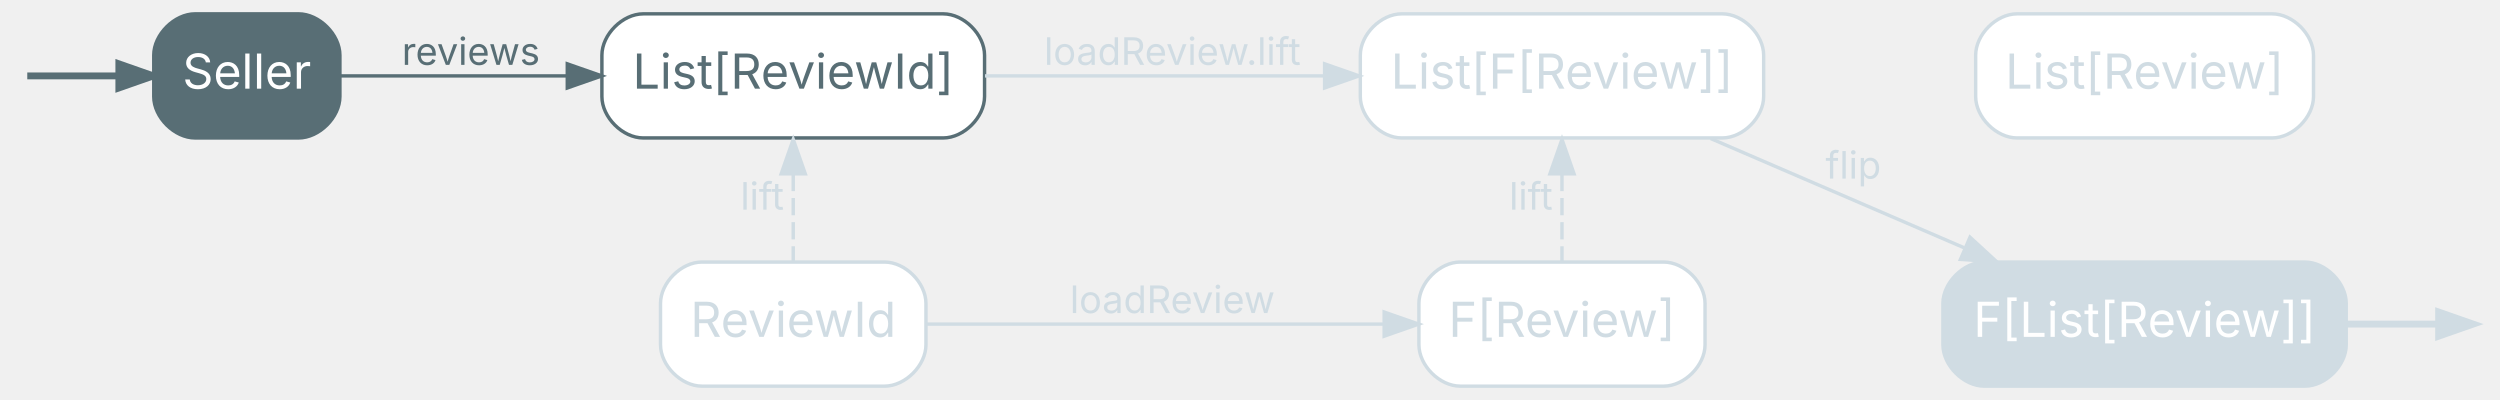
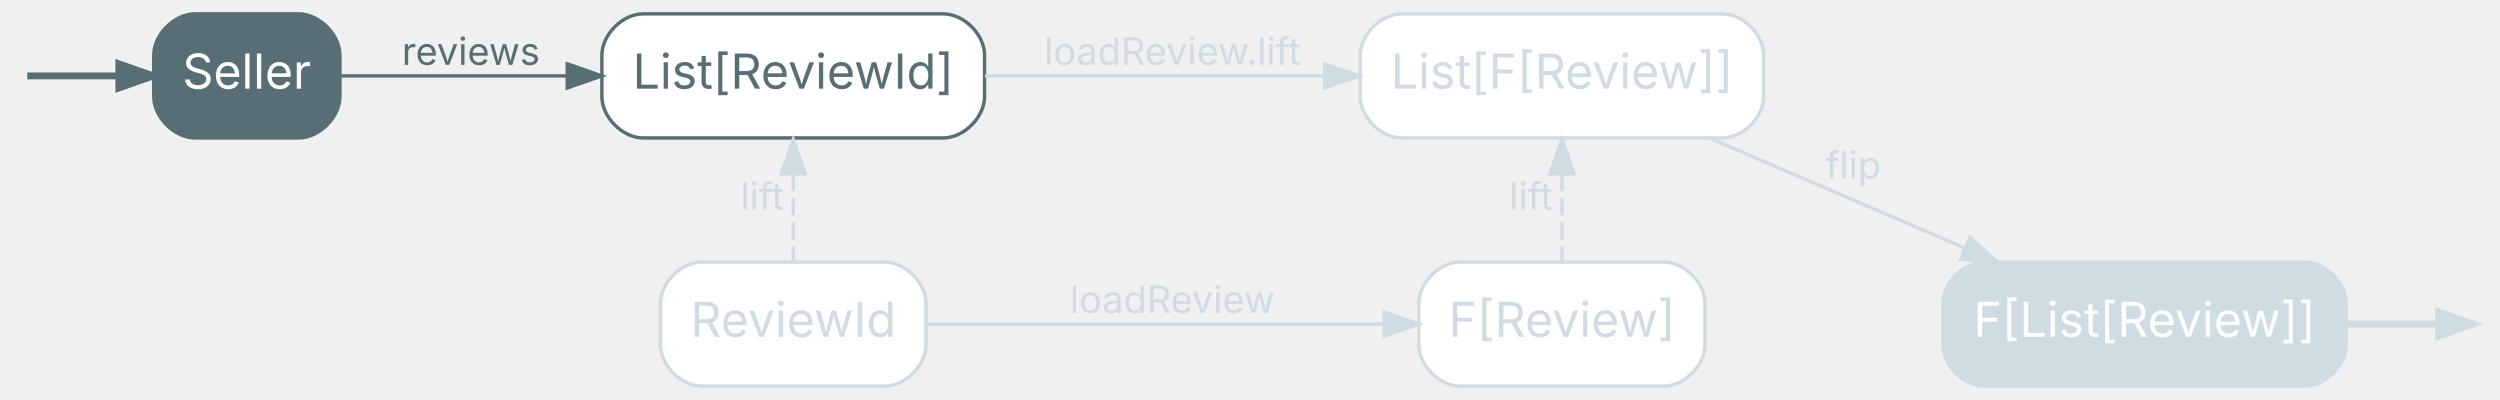
<svg xmlns="http://www.w3.org/2000/svg" width="725pt" height="116pt" viewBox="0.00 0.00 725.20 116.00">
  <g id="graph0" class="graph" transform="scale(1 1) rotate(0) translate(4 112)">
    <g id="node3" class="node start">
      <path fill="#586e75" stroke="#586e75" d="M82.6,-108C82.6,-108 52.6,-108 52.6,-108 46.6,-108 40.6,-102 40.6,-96 40.6,-96 40.6,-84 40.6,-84 40.6,-78 46.6,-72 52.6,-72 52.6,-72 82.6,-72 82.6,-72 88.6,-72 94.6,-78 94.6,-84 94.6,-84 94.6,-96 94.6,-96 94.6,-102 88.6,-108 82.6,-108" />
      <text text-anchor="middle" x="67.6" y="-86.3" font-family="Inter,Arial" font-size="14.00" fill="#ffffff">Seller</text>
    </g>
    <g id="edge4" class="edge start">
      <path fill="none" stroke="#586e75" stroke-width="2" d="M3.91,-90C7.37,-90 18.49,-90 30.42,-90" />
      <polygon fill="#586e75" stroke="#586e75" stroke-width="2" points="30.48,-93.5 40.48,-90 30.48,-86.5 30.48,-93.5" />
    </g>
    <g id="node4" class="node">
      <path fill="#ffffff" stroke="#586e75" d="M269.6,-108C269.6,-108 182.6,-108 182.6,-108 176.6,-108 170.6,-102 170.6,-96 170.6,-96 170.6,-84 170.6,-84 170.6,-78 176.6,-72 182.6,-72 182.6,-72 269.6,-72 269.6,-72 275.6,-72 281.6,-78 281.6,-84 281.6,-84 281.6,-96 281.6,-96 281.6,-102 275.6,-108 269.6,-108" />
      <text text-anchor="middle" x="226.1" y="-86.3" font-family="Inter,Arial" font-size="14.00" fill="#586e75">List[ReviewId]</text>
    </g>
    <g id="edge7" class="edge">
      <path fill="none" stroke="#586e75" d="M94.79,-90C112.76,-90 137.42,-90 160.46,-90" />
      <polygon fill="#586e75" stroke="#586e75" points="160.56,-93.5 170.56,-90 160.56,-86.5 160.56,-93.5" />
      <text text-anchor="middle" x="132.6" y="-93.2" font-family="Inter,Arial" font-size="11.00" fill="#586e75">reviews</text>
    </g>
    <g id="node5" class="node disabled">
      <path fill="#ffffff" stroke="#d0dce3" d="M495.6,-108C495.6,-108 402.6,-108 402.6,-108 396.6,-108 390.6,-102 390.6,-96 390.6,-96 390.6,-84 390.6,-84 390.6,-78 396.6,-72 402.6,-72 402.6,-72 495.6,-72 495.6,-72 501.6,-72 507.6,-78 507.6,-84 507.6,-84 507.6,-96 507.6,-96 507.6,-102 501.6,-108 495.6,-108" />
      <text text-anchor="middle" x="449.1" y="-86.3" font-family="Inter,Arial" font-size="14.00" fill="#d0dce3">List[F[Review]]</text>
    </g>
    <g id="edge8" class="edge disabled">
      <path fill="none" stroke="#d0dce3" d="M281.73,-90C311.49,-90 348.58,-90 380.19,-90" />
      <polygon fill="#d0dce3" stroke="#d0dce3" points="380.24,-93.5 390.24,-90 380.24,-86.5 380.24,-93.5" />
      <text text-anchor="middle" x="336.1" y="-93.2" font-family="Inter,Arial" font-size="11.00" fill="#d0dce3">loadReview.lift</text>
    </g>
    <g id="node8" class="node disabled">
      <path fill="#ffffff" stroke="#d0dce3" d="M252.6,-36C252.6,-36 199.6,-36 199.6,-36 193.6,-36 187.6,-30 187.6,-24 187.6,-24 187.6,-12 187.6,-12 187.6,-6 193.6,0 199.6,0 199.6,0 252.6,0 252.6,0 258.6,0 264.6,-6 264.6,-12 264.6,-12 264.6,-24 264.6,-24 264.6,-30 258.6,-36 252.6,-36" />
      <text text-anchor="middle" x="226.1" y="-14.3" font-family="Inter,Arial" font-size="14.00" fill="#d0dce3">ReviewId</text>
    </g>
    <g id="edge1" class="edge lift,disabled">
      <path fill="none" stroke="#d0dce3" stroke-dasharray="5,2" d="M226.1,-61.58C226.1,-53.03 226.1,-43.87 226.1,-36.17" />
      <polygon fill="#d0dce3" stroke="#d0dce3" points="222.6,-61.59 226.1,-71.59 229.6,-61.59 222.6,-61.59" />
      <text text-anchor="middle" x="217.1" y="-51.2" font-family="Inter,Arial" font-size="11.00" fill="#d0dce3">lift</text>
    </g>
    <g id="node6" class="node goal,disabled">
      <path fill="#d0dce3" stroke="#d0dce3" d="M664.6,-36C664.6,-36 571.6,-36 571.6,-36 565.6,-36 559.6,-30 559.6,-24 559.6,-24 559.6,-12 559.6,-12 559.6,-6 565.6,0 571.6,0 571.6,0 664.6,0 664.6,0 670.6,0 676.6,-6 676.6,-12 676.6,-12 676.6,-24 676.6,-24 676.6,-30 670.6,-36 664.6,-36" />
      <text text-anchor="middle" x="618.1" y="-14.3" font-family="Inter,Arial" font-size="14.00" fill="#ffffff">F[List[Review]]</text>
    </g>
    <g id="edge10" class="edge disabled">
      <path fill="none" stroke="#d0dce3" d="M492.24,-71.83C514.58,-62.2 542.19,-50.29 565.77,-40.13" />
      <polygon fill="#d0dce3" stroke="#d0dce3" points="567.46,-43.21 575.26,-36.04 564.69,-36.78 567.46,-43.21" />
      <text text-anchor="middle" x="533.6" y="-60.2" font-family="Inter,Arial" font-size="11.00" fill="#d0dce3">flip</text>
    </g>
-     <g id="node7" class="node disabled">
-       <path fill="#ffffff" stroke="#d0dce3" d="M655.1,-108C655.1,-108 581.1,-108 581.1,-108 575.1,-108 569.1,-102 569.1,-96 569.1,-96 569.1,-84 569.1,-84 569.1,-78 575.1,-72 581.1,-72 581.1,-72 655.1,-72 655.1,-72 661.1,-72 667.1,-78 667.1,-84 667.1,-84 667.1,-96 667.1,-96 667.1,-102 661.1,-108 655.1,-108" />
-       <text text-anchor="middle" x="618.1" y="-86.3" font-family="Inter,Arial" font-size="14.00" fill="#d0dce3">List[Review]</text>
-     </g>
    <g id="node9" class="node disabled">
      <path fill="#ffffff" stroke="#d0dce3" d="M478.6,-36C478.6,-36 419.6,-36 419.6,-36 413.6,-36 407.6,-30 407.6,-24 407.6,-24 407.6,-12 407.6,-12 407.6,-6 413.6,0 419.6,0 419.6,0 478.6,0 478.6,0 484.6,0 490.6,-6 490.6,-12 490.6,-12 490.6,-24 490.6,-24 490.6,-30 484.6,-36 478.6,-36" />
      <text text-anchor="middle" x="449.1" y="-14.3" font-family="Inter,Arial" font-size="14.00" fill="#d0dce3">F[Review]</text>
    </g>
    <g id="edge2" class="edge lift,disabled">
      <path fill="none" stroke="#d0dce3" stroke-dasharray="5,2" d="M449.1,-61.58C449.1,-53.03 449.1,-43.87 449.1,-36.17" />
      <polygon fill="#d0dce3" stroke="#d0dce3" points="445.6,-61.59 449.1,-71.59 452.6,-61.59 445.6,-61.59" />
      <text text-anchor="middle" x="440.1" y="-51.2" font-family="Inter,Arial" font-size="11.00" fill="#d0dce3">lift</text>
    </g>
    <g id="edge5" class="edge goal,disabled">
      <path fill="none" stroke="#d0dce3" stroke-width="2" d="M676.73,-18C686.84,-18 696.32,-18 703.24,-18" />
      <polygon fill="#d0dce3" stroke="#d0dce3" stroke-width="2" points="703.4,-21.5 713.4,-18 703.4,-14.5 703.4,-21.5" />
    </g>
    <g id="edge6" class="edge disabled">
      <path fill="none" stroke="#d0dce3" d="M264.84,-18C301.36,-18 356.96,-18 397.34,-18" />
      <polygon fill="#d0dce3" stroke="#d0dce3" points="397.52,-21.5 407.52,-18 397.52,-14.5 397.52,-21.5" />
      <text text-anchor="middle" x="336.1" y="-21.2" font-family="Inter,Arial" font-size="11.00" fill="#d0dce3">loadReview</text>
    </g>
  </g>
</svg>
